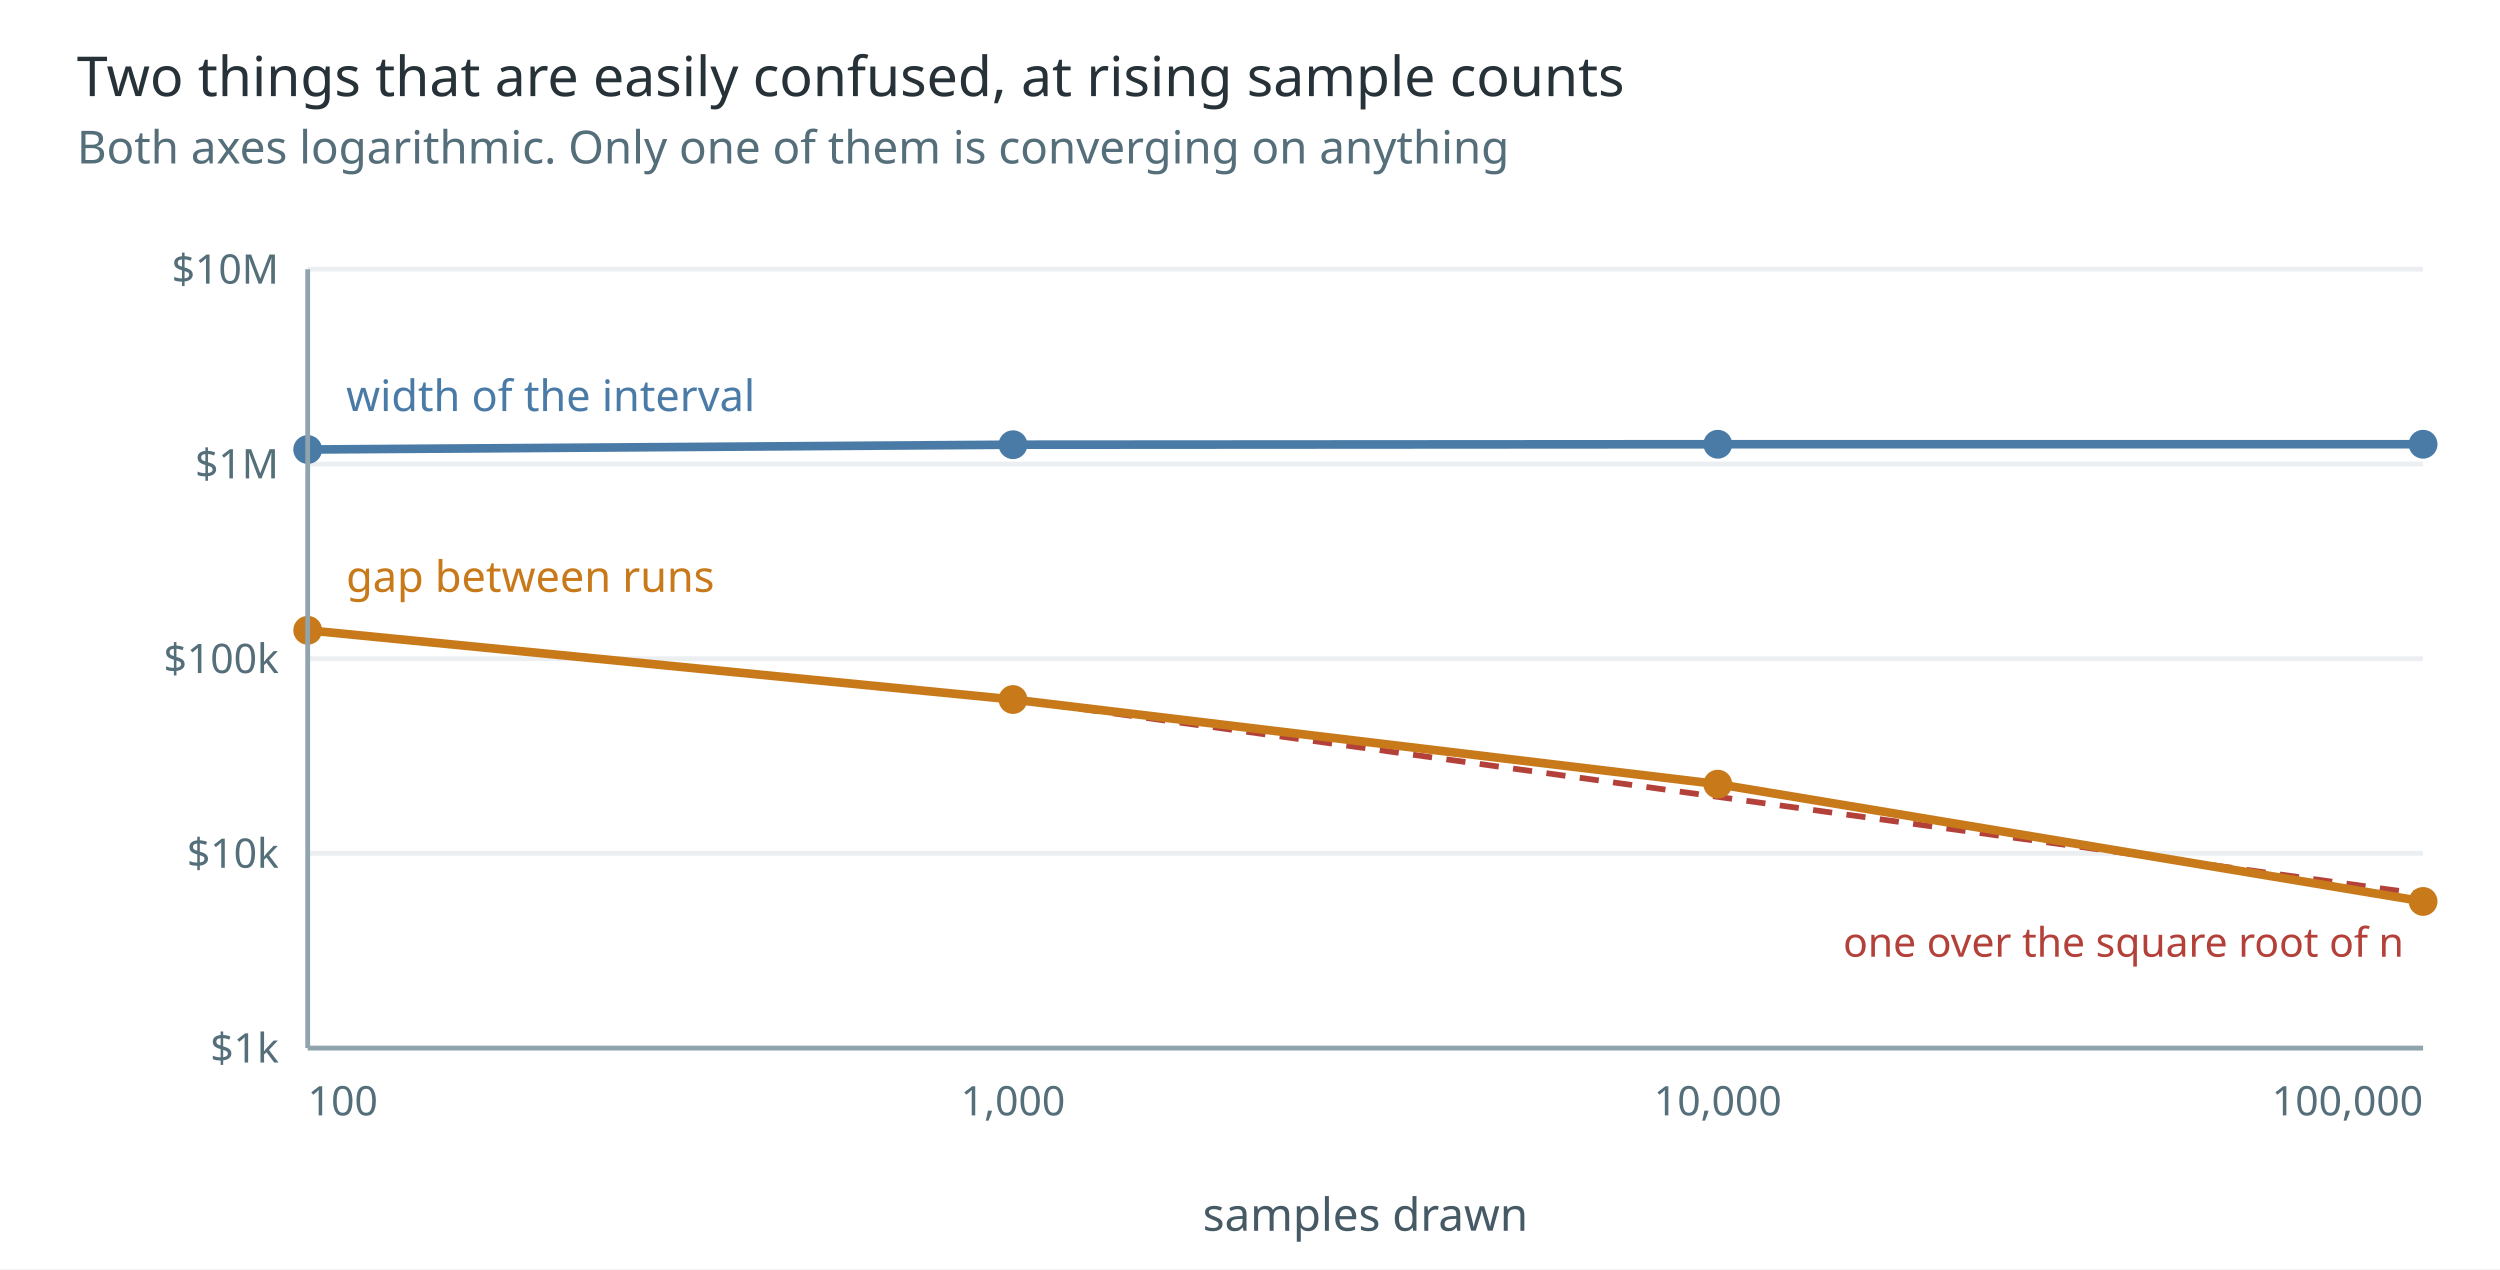
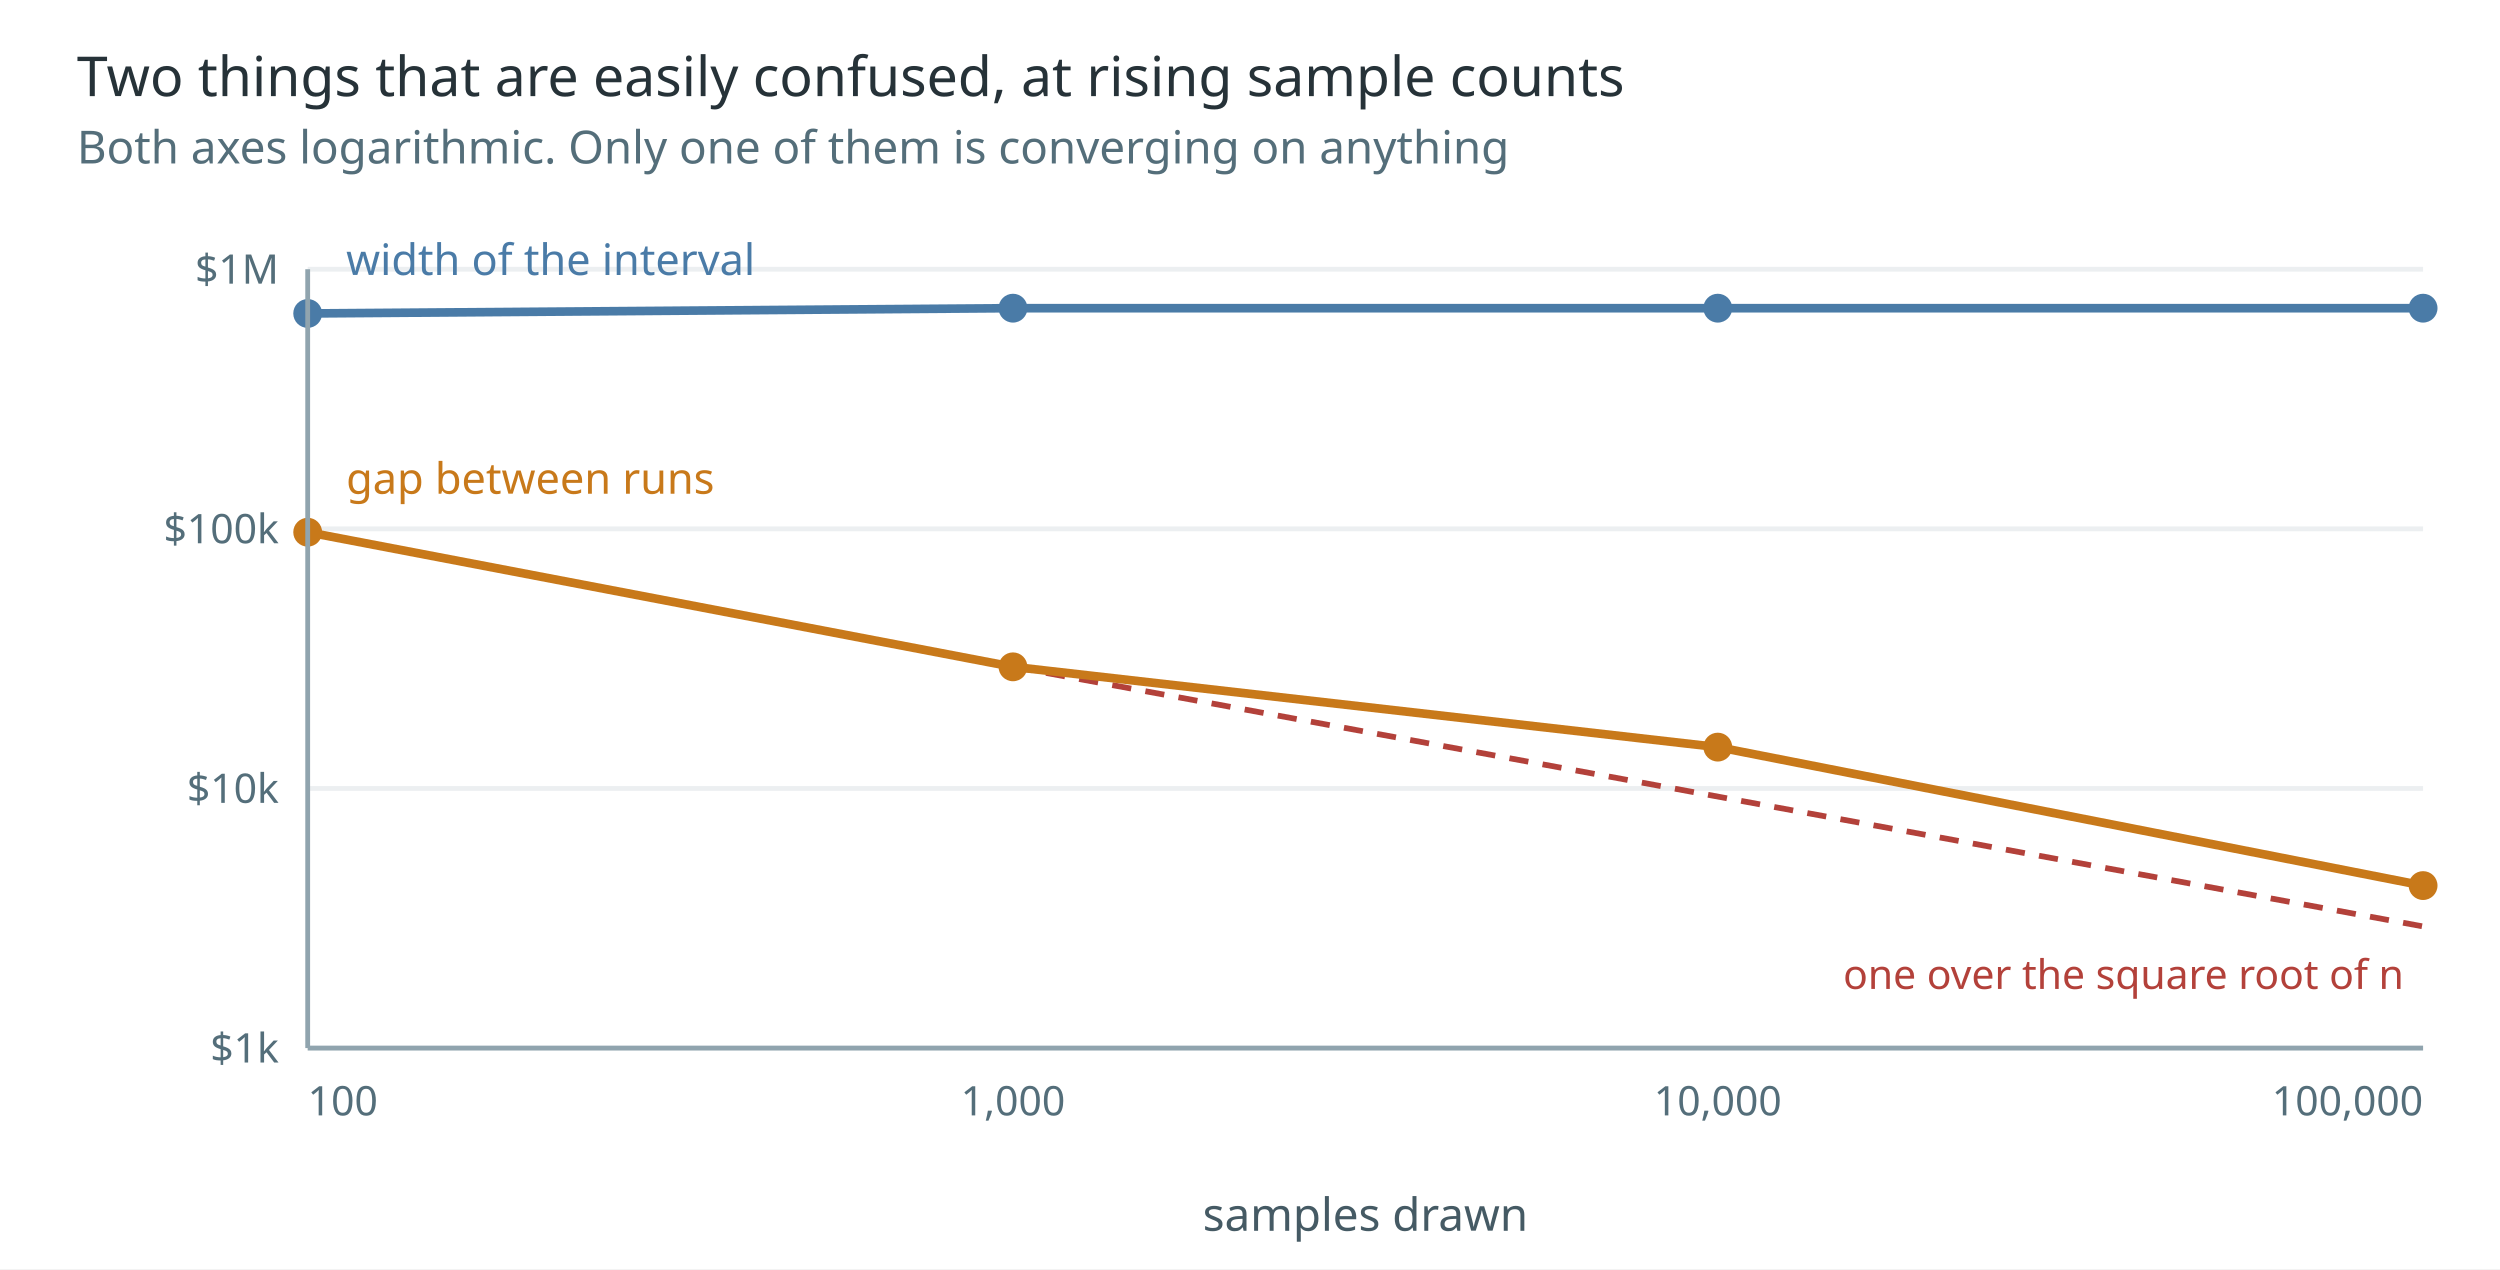
<svg xmlns="http://www.w3.org/2000/svg" viewBox="0 0 520 264" width="520" height="264" role="img" font-family="system-ui, sans-serif">
  <rect width="520" height="264" fill="#ffffff" />
  <text x="16" y="20" font-size="11.5" fill="#263238">Two things that are easily confused, at rising sample counts</text>
  <text x="16" y="34" font-size="9.5" fill="#546e7a">Both axes logarithmic. Only one of them is converging on anything</text>
  <line x1="64.0" y1="218.0" x2="504.0" y2="218.0" stroke="#eceff1" />
  <text x="58" y="221.0" font-size="8.5" text-anchor="end" fill="#546e7a">$1k</text>
-   <line x1="64.0" y1="177.5" x2="504.0" y2="177.5" stroke="#eceff1" />
-   <text x="58" y="180.5" font-size="8.5" text-anchor="end" fill="#546e7a">$10k</text>
-   <line x1="64.0" y1="137.0" x2="504.0" y2="137.0" stroke="#eceff1" />
-   <text x="58" y="140.0" font-size="8.5" text-anchor="end" fill="#546e7a">$100k</text>
-   <line x1="64.0" y1="96.5" x2="504.0" y2="96.5" stroke="#eceff1" />
-   <text x="58" y="99.5" font-size="8.5" text-anchor="end" fill="#546e7a">$1M</text>
+   <line x1="64.0" y1="164.0" x2="504.0" y2="164.0" stroke="#eceff1" />
+   <text x="58" y="167.0" font-size="8.5" text-anchor="end" fill="#546e7a">$10k</text>
+   <line x1="64.0" y1="110.0" x2="504.0" y2="110.0" stroke="#eceff1" />
+   <text x="58" y="113.0" font-size="8.5" text-anchor="end" fill="#546e7a">$100k</text>
  <line x1="64.0" y1="56.0" x2="504.0" y2="56.0" stroke="#eceff1" />
-   <text x="58" y="59.0" font-size="8.5" text-anchor="end" fill="#546e7a">$10M</text>
-   <path d="M210.7,145.5 L504.0,186.0" fill="none" stroke="#b3413a" stroke-width="1.2" stroke-dasharray="4 3" />
-   <text x="500.0" y="199.0" font-size="8.5" text-anchor="end" fill="#b3413a">one over the square root of n</text>
-   <path d="M64.0,93.5 L210.7,92.5 L357.3,92.4 L504.0,92.4" fill="none" stroke="#4a7ba7" stroke-width="1.8" />
-   <circle cx="64.0" cy="93.5" r="3" fill="#4a7ba7" />
-   <circle cx="210.7" cy="92.5" r="3" fill="#4a7ba7" />
-   <circle cx="357.3" cy="92.4" r="3" fill="#4a7ba7" />
-   <circle cx="504.0" cy="92.4" r="3" fill="#4a7ba7" />
-   <text x="72.0" y="85.5" font-size="9" fill="#4a7ba7">width of the interval</text>
-   <path d="M64.0,131.1 L210.7,145.5 L357.3,163.1 L504.0,187.5" fill="none" stroke="#c8791a" stroke-width="1.8" />
-   <circle cx="64.0" cy="131.1" r="3" fill="#c8791a" />
-   <circle cx="210.7" cy="145.5" r="3" fill="#c8791a" />
-   <circle cx="357.3" cy="163.1" r="3" fill="#c8791a" />
-   <circle cx="504.0" cy="187.5" r="3" fill="#c8791a" />
-   <text x="72.0" y="123.1" font-size="9" fill="#c8791a">gap between runs</text>
+   <text x="58" y="59.0" font-size="8.5" text-anchor="end" fill="#546e7a">$1M</text>
+   <path d="M210.7,138.7 L504.0,192.7" fill="none" stroke="#b3413a" stroke-width="1.2" stroke-dasharray="4 3" />
+   <text x="500.0" y="205.7" font-size="8.5" text-anchor="end" fill="#b3413a">one over the square root of n</text>
+   <path d="M64.0,65.2 L210.7,64.1 L357.3,64.1 L504.0,64.1" fill="none" stroke="#4a7ba7" stroke-width="1.8" />
+   <circle cx="64.0" cy="65.2" r="3" fill="#4a7ba7" />
+   <circle cx="210.7" cy="64.1" r="3" fill="#4a7ba7" />
+   <circle cx="357.3" cy="64.1" r="3" fill="#4a7ba7" />
+   <circle cx="504.0" cy="64.1" r="3" fill="#4a7ba7" />
+   <text x="72.0" y="57.2" font-size="9" fill="#4a7ba7">width of the interval</text>
+   <path d="M64.0,110.7 L210.7,138.7 L357.3,155.4 L504.0,184.2" fill="none" stroke="#c8791a" stroke-width="1.8" />
+   <circle cx="64.0" cy="110.7" r="3" fill="#c8791a" />
+   <circle cx="210.7" cy="138.7" r="3" fill="#c8791a" />
+   <circle cx="357.3" cy="155.4" r="3" fill="#c8791a" />
+   <circle cx="504.0" cy="184.2" r="3" fill="#c8791a" />
+   <text x="72.0" y="102.7" font-size="9" fill="#c8791a">gap between runs</text>
  <line x1="64.0" y1="218.0" x2="504.0" y2="218.0" stroke="#90a4ae" />
  <line x1="64.0" y1="56.0" x2="64.0" y2="218.0" stroke="#90a4ae" />
  <text x="64.0" y="232" font-size="8.5" text-anchor="start" fill="#546e7a">100</text>
  <text x="210.7" y="232" font-size="8.5" text-anchor="middle" fill="#546e7a">1,000</text>
  <text x="357.3" y="232" font-size="8.5" text-anchor="middle" fill="#546e7a">10,000</text>
  <text x="504.0" y="232" font-size="8.5" text-anchor="end" fill="#546e7a">100,000</text>
  <text x="284" y="256" font-size="9.5" text-anchor="middle" fill="#455a64">samples drawn</text>
</svg>
